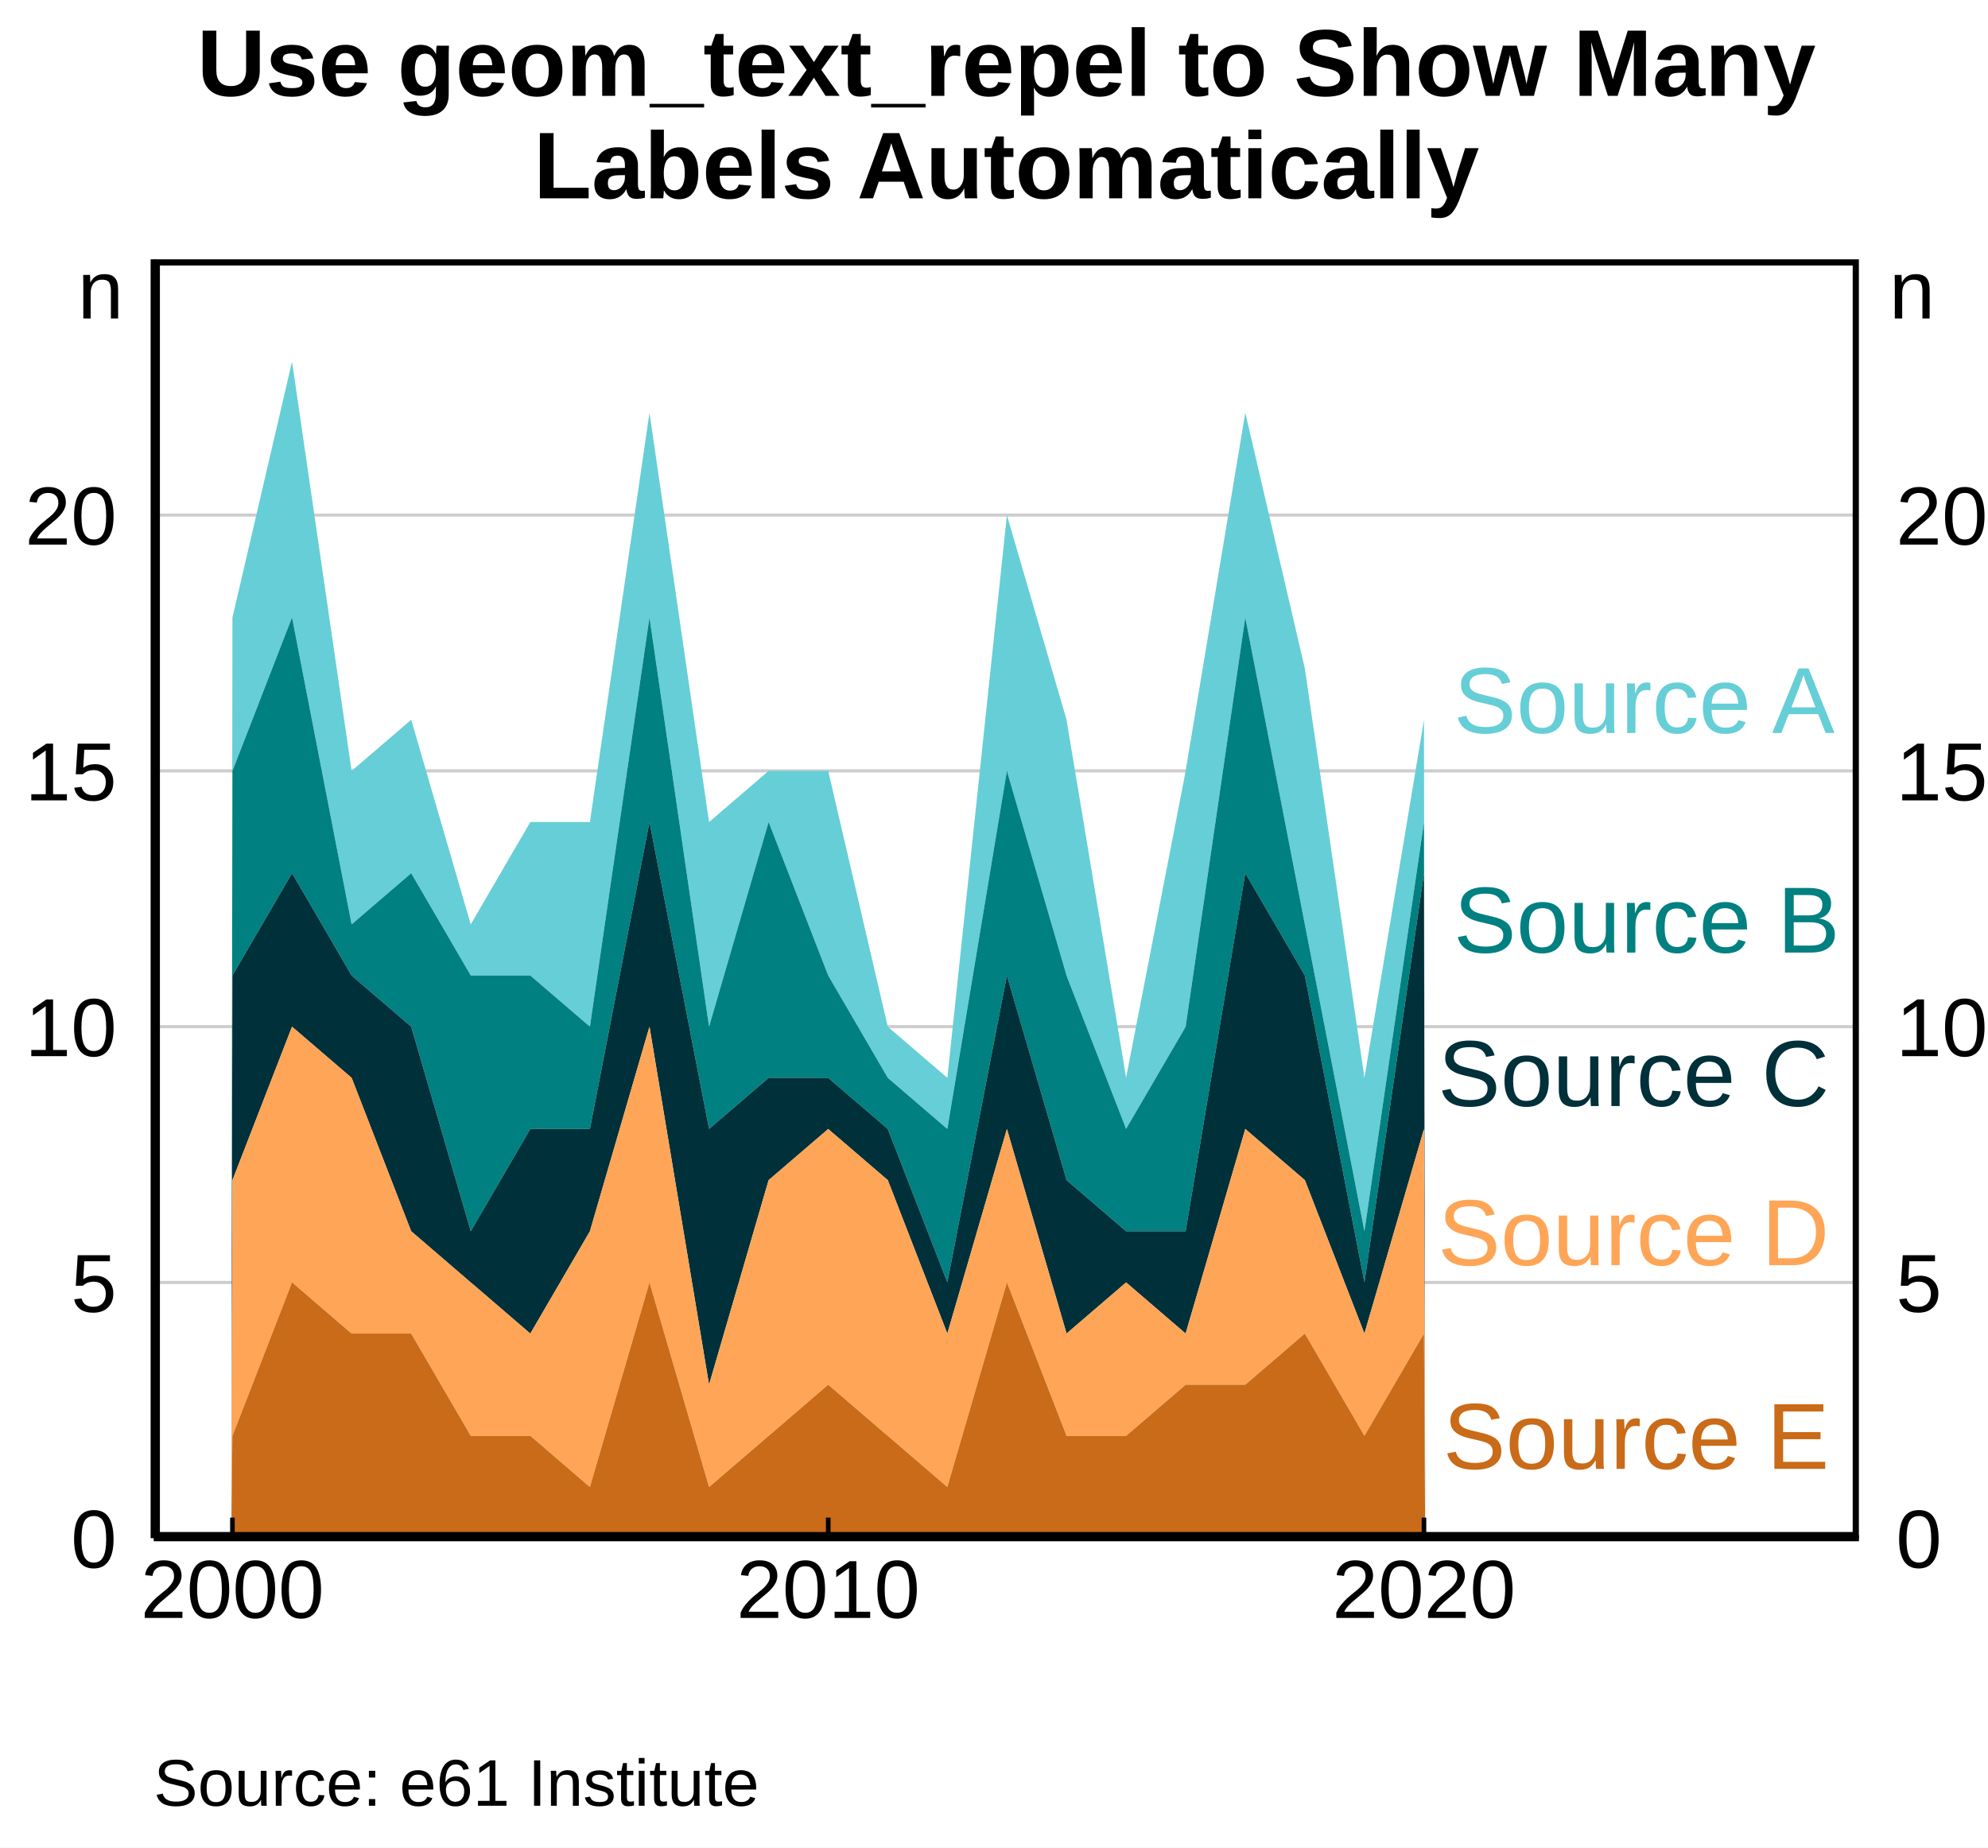
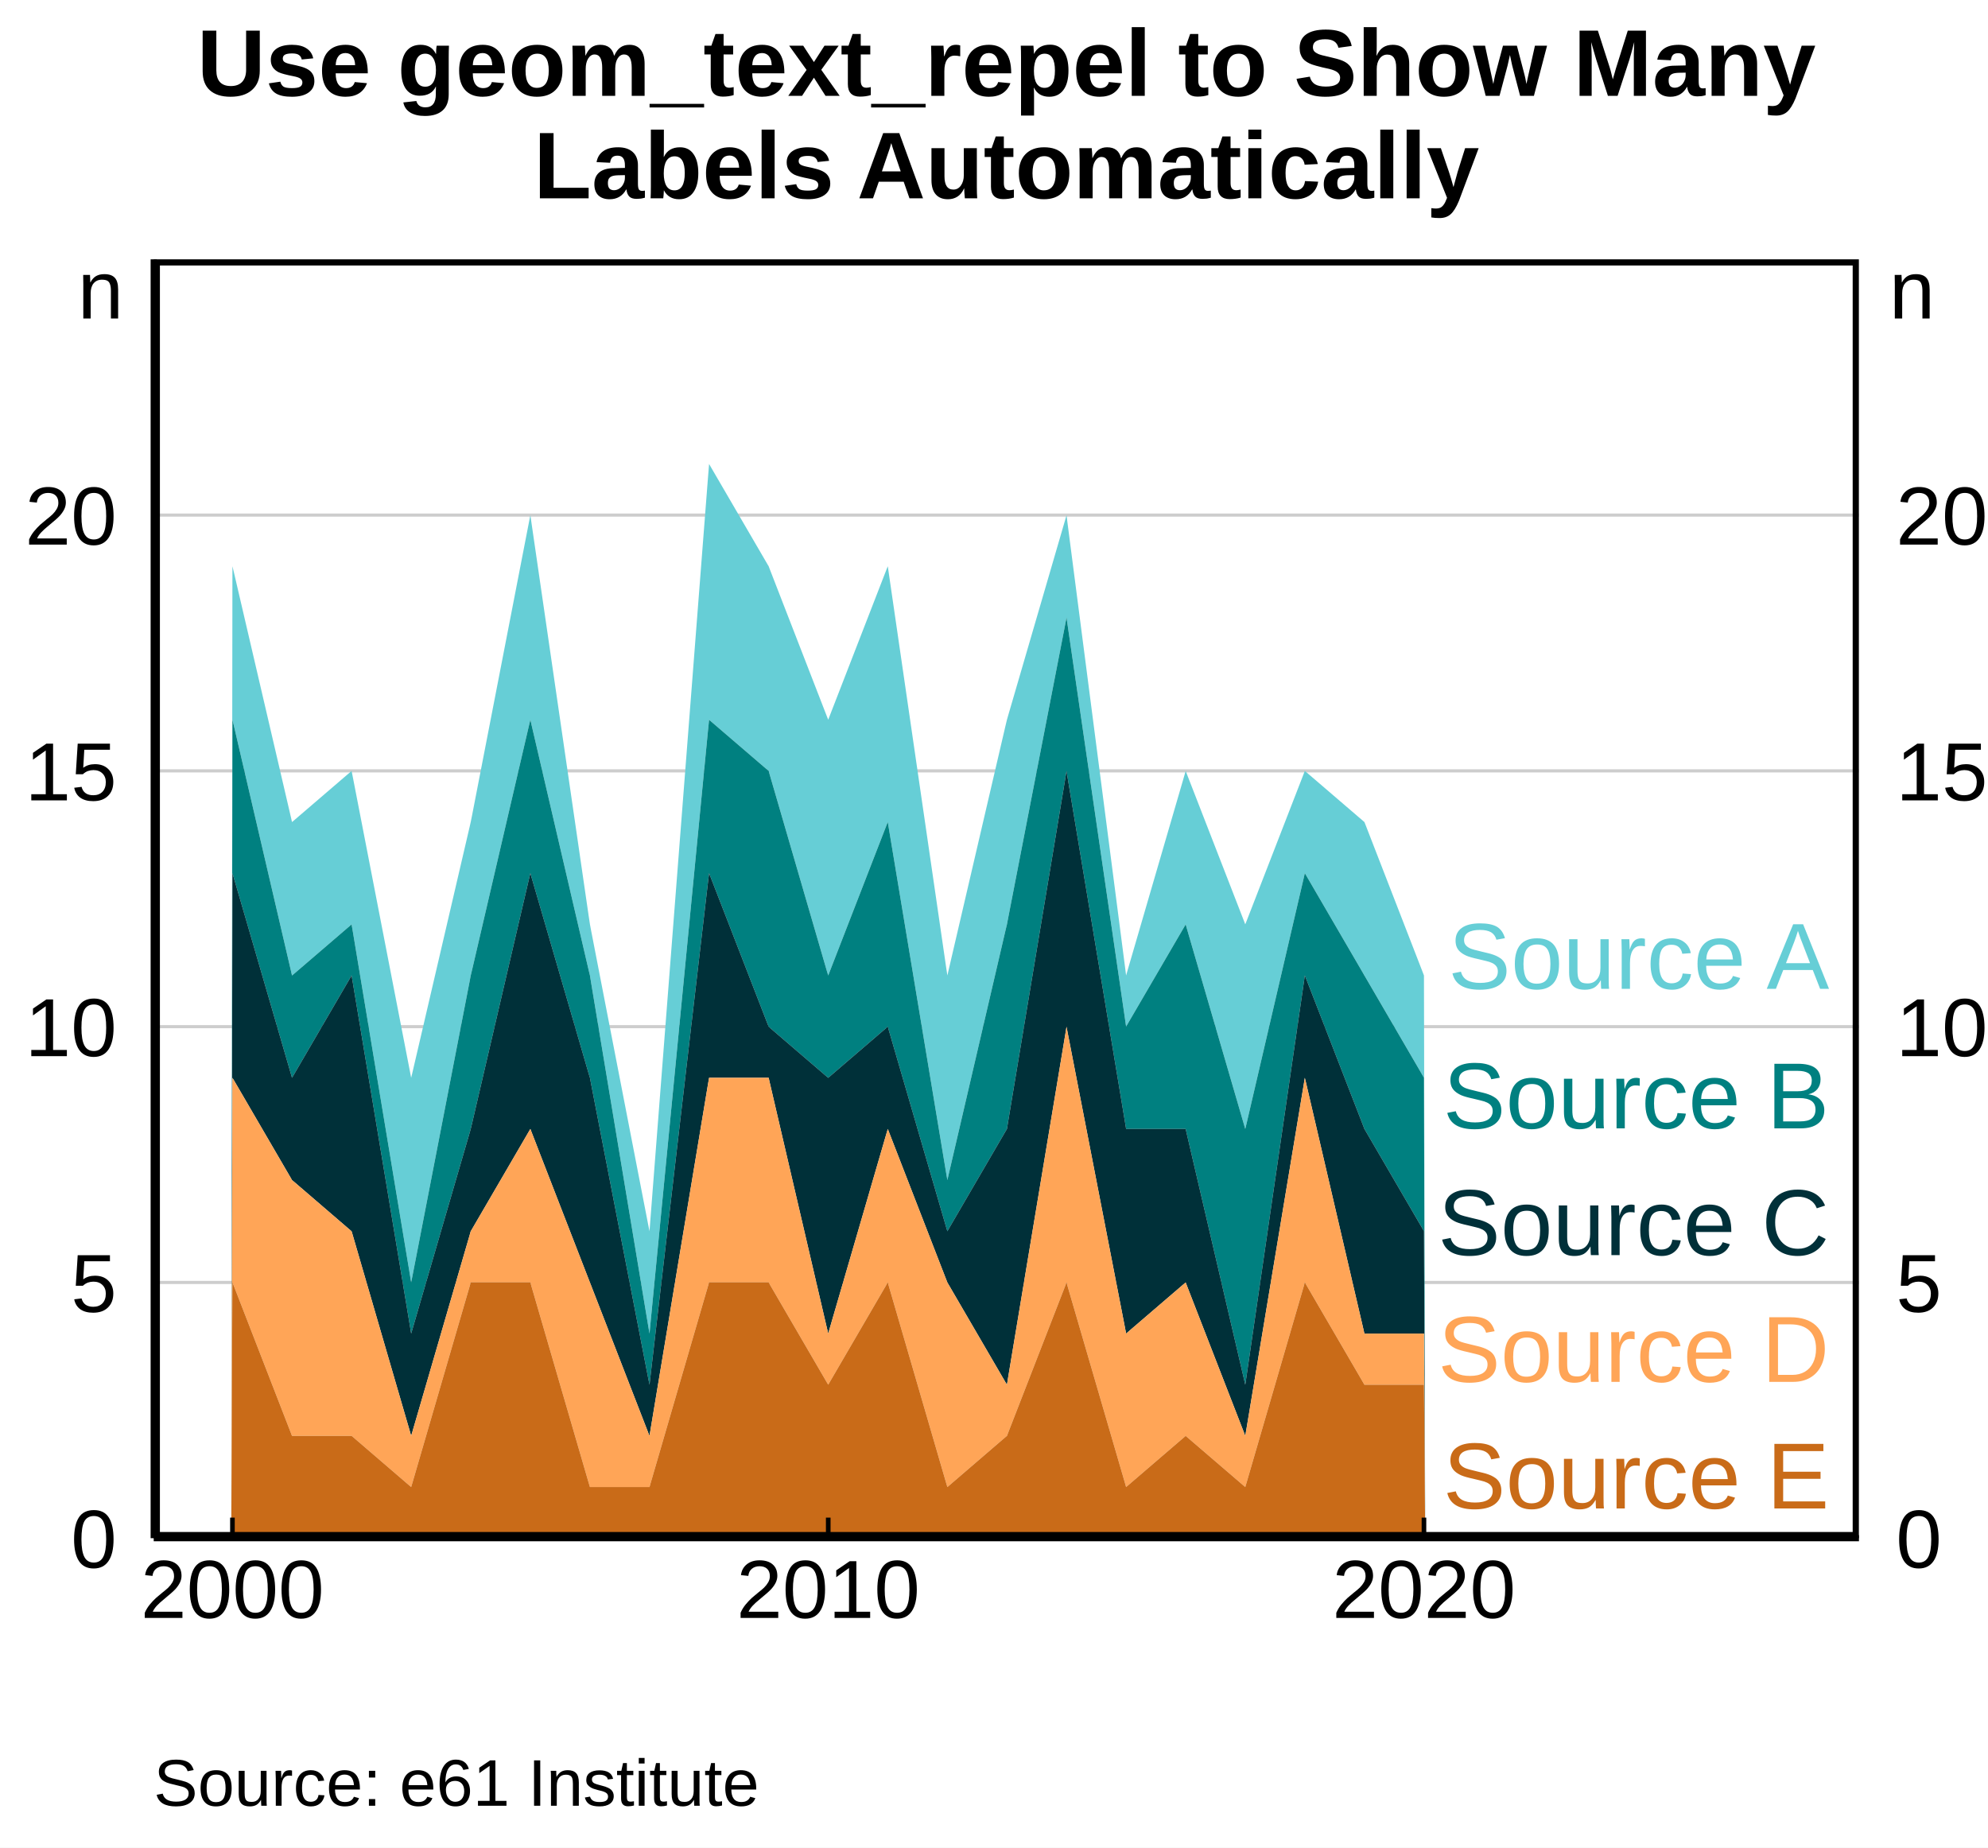
<svg xmlns="http://www.w3.org/2000/svg" class="svglite" width="240.94pt" height="223.94pt" viewBox="0 0 240.94 223.94">
  <defs>
    <style type="text/css">
    .svglite line, .svglite polyline, .svglite polygon, .svglite path, .svglite rect, .svglite circle {
      fill: none;
      stroke: #000000;
      stroke-linecap: round;
      stroke-linejoin: round;
      stroke-miterlimit: 10.00;
    }
    .svglite text {
      white-space: pre;
    }
  </style>
  </defs>
  <rect width="100%" height="100%" style="stroke: none; fill: #FFFFFF;" />
  <defs>
    <clipPath id="cpMC4wMHwyNDAuOTR8MC4wMHwyMjMuOTQ=">
      <rect x="0.00" y="0.00" width="240.94" height="223.94" />
    </clipPath>
  </defs>
  <g clip-path="url(#cpMC4wMHwyNDAuOTR8MC4wMHwyMjMuOTQ=)">
</g>
  <defs>
    <clipPath id="cpMC4wMHwyNDAuOTR8MS45NXwyMjEuOTk=">
      <rect x="0.00" y="1.95" width="240.94" height="220.04" />
    </clipPath>
  </defs>
  <g clip-path="url(#cpMC4wMHwyNDAuOTR8MS45NXwyMjEuOTk=)">
    <rect x="0.00" y="1.95" width="240.94" height="220.04" style="stroke-width: 0.75; stroke: none; fill: #FFFFFF;" />
  </g>
  <g clip-path="url(#cpMC4wMHwyNDAuOTR8MC4wMHwyMjMuOTQ=)">
</g>
  <defs>
    <clipPath id="cpMTguNjN8MjI1LjMwfDMxLjQzfDE4Ni40Mw==">
      <rect x="18.63" y="31.43" width="206.66" height="155.00" />
    </clipPath>
  </defs>
  <g clip-path="url(#cpMTguNjN8MjI1LjMwfDMxLjQzfDE4Ni40Mw==)">
    <rect x="18.63" y="31.43" width="206.66" height="155.00" style="stroke-width: 0.75; stroke: none; fill: #FFFFFF;" />
    <polyline points="18.63,186.43 225.30,186.43 " style="stroke-width: 0.38; stroke: #CDCDCD; stroke-linecap: butt;" />
    <polyline points="18.63,155.43 225.30,155.43 " style="stroke-width: 0.38; stroke: #CDCDCD; stroke-linecap: butt;" />
    <polyline points="18.63,124.43 225.30,124.43 " style="stroke-width: 0.38; stroke: #CDCDCD; stroke-linecap: butt;" />
    <polyline points="18.63,93.43 225.30,93.43 " style="stroke-width: 0.38; stroke: #CDCDCD; stroke-linecap: butt;" />
    <polyline points="18.63,62.43 225.30,62.43 " style="stroke-width: 0.38; stroke: #CDCDCD; stroke-linecap: butt;" />
-     <polygon points="28.17,74.83 28.32,74.21 35.25,44.45 35.39,43.83 35.54,44.82 42.47,92.44 42.61,93.43 42.76,93.31 49.69,87.36 49.83,87.23 49.98,87.73 56.91,111.54 57.05,112.03 57.20,111.78 64.13,99.88 64.28,99.63 64.42,99.63 71.35,99.63 71.50,99.63 71.64,98.64 78.57,51.02 78.72,50.03 78.86,51.02 85.79,98.64 85.94,99.63 86.08,99.51 93.01,93.56 93.16,93.43 93.30,93.43 100.23,93.43 100.38,93.43 100.52,94.05 107.45,123.81 107.60,124.43 107.74,124.56 114.67,130.51 114.82,130.63 114.96,129.27 121.89,63.80 122.04,62.43 122.18,62.93 129.12,86.74 129.26,87.23 129.40,88.10 136.34,129.76 136.48,130.63 136.62,129.89 143.56,94.18 143.70,93.43 143.84,92.56 150.78,50.90 150.92,50.03 151.07,50.65 158.00,80.41 158.14,81.03 158.29,82.02 165.22,129.64 165.36,130.63 165.51,129.76 172.44,88.10 172.58,87.23 172.73,186.43 172.58,99.63 172.44,100.62 165.51,148.24 165.36,149.23 165.22,148.49 158.29,112.78 158.14,112.03 158.00,111.29 151.07,75.58 150.92,74.83 150.78,75.82 143.84,123.44 143.70,124.43 143.56,124.68 136.62,136.58 136.48,136.83 136.34,136.46 129.40,118.60 129.26,118.23 129.12,117.74 122.18,93.93 122.04,93.43 121.89,94.30 114.96,135.96 114.82,136.83 114.67,136.71 107.74,130.76 107.60,130.63 107.45,130.38 100.52,118.48 100.38,118.23 100.23,117.86 93.30,100.00 93.16,99.63 93.01,100.13 86.08,123.94 85.94,124.43 85.79,123.44 78.86,75.82 78.72,74.83 78.57,75.82 71.64,123.44 71.50,124.43 71.35,124.31 64.42,118.36 64.28,118.23 64.13,118.23 57.20,118.23 57.05,118.23 56.91,117.98 49.98,106.08 49.83,105.83 49.69,105.96 42.76,111.91 42.61,112.03 42.47,111.29 35.54,75.58 35.39,74.83 35.25,75.20 28.32,93.06 28.17,93.43 28.03,186.43 " style="stroke-width: 0.00; stroke: none; stroke-linecap: butt; fill: #66CED6;" />
-     <polyline points="28.17,74.83 28.32,74.21 35.25,44.45 35.39,43.83 35.54,44.82 42.47,92.44 42.61,93.43 42.76,93.31 49.69,87.36 49.83,87.23 49.98,87.73 56.91,111.54 57.05,112.03 57.20,111.78 64.13,99.88 64.28,99.63 64.42,99.63 71.35,99.63 71.50,99.63 71.64,98.64 78.57,51.02 78.72,50.03 78.86,51.02 85.79,98.64 85.94,99.63 86.08,99.51 93.01,93.56 93.16,93.43 93.30,93.43 100.23,93.43 100.38,93.43 100.52,94.05 107.45,123.81 107.60,124.43 107.74,124.56 114.67,130.51 114.82,130.63 114.96,129.27 121.89,63.80 122.04,62.43 122.18,62.93 129.12,86.74 129.26,87.23 129.40,88.10 136.34,129.76 136.48,130.63 136.62,129.89 143.56,94.18 143.70,93.43 143.84,92.56 150.78,50.90 150.92,50.03 151.07,50.65 158.00,80.41 158.14,81.03 158.29,82.02 165.22,129.64 165.36,130.63 165.51,129.76 172.44,88.10 172.58,87.23 " style="stroke-width: 2.13; stroke: none; stroke-linecap: butt;" />
-     <polygon points="28.17,93.43 28.32,93.06 35.25,75.20 35.39,74.83 35.54,75.58 42.47,111.29 42.61,112.03 42.76,111.91 49.69,105.96 49.83,105.83 49.98,106.08 56.91,117.98 57.05,118.23 57.20,118.23 64.13,118.23 64.28,118.23 64.42,118.36 71.35,124.31 71.50,124.43 71.64,123.44 78.57,75.82 78.72,74.83 78.86,75.82 85.79,123.44 85.94,124.43 86.08,123.94 93.01,100.13 93.16,99.63 93.30,100.00 100.23,117.86 100.38,118.23 100.52,118.48 107.45,130.38 107.60,130.63 107.74,130.76 114.67,136.71 114.82,136.83 114.96,135.96 121.89,94.30 122.04,93.43 122.18,93.93 129.12,117.74 129.26,118.23 129.40,118.60 136.34,136.46 136.48,136.83 136.62,136.58 143.56,124.68 143.70,124.43 143.84,123.44 150.78,75.82 150.92,74.83 151.07,75.58 158.00,111.29 158.14,112.03 158.29,112.78 165.22,148.49 165.36,149.23 165.51,148.24 172.44,100.62 172.58,99.63 172.73,186.43 172.58,105.83 172.44,106.82 165.51,154.44 165.36,155.43 165.22,154.69 158.29,118.98 158.14,118.23 158.00,117.98 151.07,106.08 150.92,105.83 150.78,106.70 143.84,148.36 143.70,149.23 143.56,149.23 136.62,149.23 136.48,149.23 136.34,149.11 129.40,143.15 129.26,143.03 129.12,142.53 122.18,118.73 122.04,118.23 121.89,118.98 114.96,154.69 114.82,155.43 114.67,155.06 107.74,137.20 107.60,136.83 107.45,136.71 100.52,130.76 100.38,130.63 100.23,130.63 93.30,130.63 93.16,130.63 93.01,130.76 86.08,136.71 85.94,136.83 85.79,136.09 78.86,100.38 78.72,99.63 78.57,100.38 71.64,136.09 71.50,136.83 71.35,136.83 64.42,136.83 64.28,136.83 64.13,137.08 57.20,148.98 57.05,149.23 56.91,148.73 49.98,124.93 49.83,124.43 49.69,124.31 42.76,118.36 42.61,118.23 42.47,117.98 35.54,106.08 35.39,105.83 35.25,106.08 28.32,117.98 28.17,118.23 28.03,186.43 " style="stroke-width: 0.00; stroke: none; stroke-linecap: butt; fill: #008080;" />
-     <polyline points="28.17,93.43 28.32,93.06 35.25,75.20 35.39,74.83 35.54,75.58 42.47,111.29 42.61,112.03 42.76,111.91 49.69,105.96 49.83,105.83 49.98,106.08 56.91,117.98 57.05,118.23 57.20,118.23 64.13,118.23 64.28,118.23 64.42,118.36 71.35,124.31 71.50,124.43 71.64,123.44 78.57,75.82 78.72,74.83 78.86,75.82 85.79,123.44 85.94,124.43 86.08,123.94 93.01,100.13 93.16,99.63 93.30,100.00 100.23,117.86 100.38,118.23 100.52,118.48 107.45,130.38 107.60,130.63 107.74,130.76 114.67,136.71 114.82,136.83 114.96,135.96 121.89,94.30 122.04,93.43 122.18,93.93 129.12,117.74 129.26,118.23 129.40,118.60 136.34,136.46 136.48,136.83 136.62,136.58 143.56,124.68 143.70,124.43 143.84,123.44 150.78,75.82 150.92,74.83 151.07,75.58 158.00,111.29 158.14,112.03 158.29,112.78 165.22,148.49 165.36,149.23 165.51,148.24 172.44,100.62 172.58,99.63 " style="stroke-width: 2.13; stroke: none; stroke-linecap: butt;" />
-     <polygon points="28.17,118.23 28.32,117.98 35.25,106.08 35.39,105.83 35.54,106.08 42.47,117.98 42.61,118.23 42.76,118.36 49.69,124.31 49.83,124.43 49.98,124.93 56.91,148.73 57.05,149.23 57.20,148.98 64.13,137.08 64.28,136.83 64.42,136.83 71.35,136.83 71.50,136.83 71.64,136.09 78.57,100.38 78.72,99.63 78.86,100.38 85.79,136.09 85.94,136.83 86.08,136.71 93.01,130.76 93.16,130.63 93.30,130.63 100.23,130.63 100.38,130.63 100.52,130.76 107.45,136.71 107.60,136.83 107.74,137.20 114.67,155.06 114.82,155.43 114.96,154.69 121.89,118.98 122.04,118.23 122.18,118.73 129.12,142.53 129.26,143.03 129.40,143.15 136.34,149.11 136.48,149.23 136.62,149.23 143.56,149.23 143.70,149.23 143.84,148.36 150.78,106.70 150.92,105.83 151.07,106.08 158.00,117.98 158.14,118.23 158.29,118.98 165.22,154.69 165.36,155.43 165.51,154.44 172.44,106.82 172.58,105.83 172.73,186.43 172.58,136.83 172.44,137.33 165.51,161.13 165.36,161.63 165.22,161.26 158.29,143.40 158.14,143.03 158.00,142.91 151.07,136.96 150.92,136.83 150.78,137.33 143.84,161.13 143.70,161.63 143.56,161.51 136.62,155.55 136.48,155.43 136.34,155.55 129.40,161.51 129.26,161.63 129.12,161.13 122.18,137.33 122.04,136.83 121.89,137.33 114.96,161.13 114.82,161.63 114.67,161.26 107.74,143.40 107.60,143.03 107.45,142.91 100.52,136.96 100.38,136.83 100.23,136.96 93.30,142.91 93.16,143.03 93.01,143.53 86.08,167.33 85.94,167.83 85.79,166.96 78.86,125.30 78.72,124.43 78.57,124.93 71.64,148.73 71.50,149.23 71.35,149.48 64.42,161.38 64.28,161.63 64.13,161.51 57.20,155.55 57.05,155.43 56.91,155.31 49.98,149.35 49.83,149.23 49.69,148.86 42.76,131.00 42.61,130.63 42.47,130.51 35.54,124.56 35.39,124.43 35.25,124.80 28.32,142.66 28.17,143.03 28.03,186.43 " style="stroke-width: 0.00; stroke: none; stroke-linecap: butt; fill: #003039;" />
-     <polyline points="28.17,118.23 28.32,117.98 35.25,106.08 35.39,105.83 35.54,106.08 42.47,117.98 42.61,118.23 42.76,118.36 49.69,124.31 49.83,124.43 49.98,124.93 56.91,148.73 57.05,149.23 57.20,148.98 64.13,137.08 64.28,136.83 64.42,136.83 71.35,136.83 71.50,136.83 71.64,136.09 78.57,100.38 78.72,99.63 78.86,100.38 85.79,136.09 85.94,136.83 86.08,136.71 93.01,130.76 93.16,130.63 93.30,130.63 100.23,130.63 100.38,130.63 100.52,130.76 107.45,136.71 107.60,136.83 107.74,137.20 114.67,155.06 114.82,155.43 114.96,154.69 121.89,118.98 122.04,118.23 122.18,118.73 129.12,142.53 129.26,143.03 129.40,143.15 136.34,149.11 136.48,149.23 136.62,149.23 143.56,149.23 143.70,149.23 143.84,148.36 150.78,106.70 150.92,105.83 151.07,106.08 158.00,117.98 158.14,118.23 158.29,118.98 165.22,154.69 165.36,155.43 165.51,154.44 172.44,106.82 172.58,105.83 " style="stroke-width: 2.13; stroke: none; stroke-linecap: butt;" />
-     <polygon points="28.17,143.03 28.32,142.66 35.25,124.80 35.39,124.43 35.54,124.56 42.47,130.51 42.61,130.63 42.76,131.00 49.69,148.86 49.83,149.23 49.98,149.35 56.91,155.31 57.05,155.43 57.20,155.55 64.13,161.51 64.28,161.63 64.42,161.38 71.35,149.48 71.50,149.23 71.64,148.73 78.57,124.93 78.72,124.43 78.86,125.30 85.79,166.96 85.94,167.83 86.08,167.33 93.01,143.53 93.16,143.03 93.30,142.91 100.23,136.96 100.38,136.83 100.52,136.96 107.45,142.91 107.60,143.03 107.74,143.40 114.67,161.26 114.82,161.63 114.96,161.13 121.89,137.33 122.04,136.83 122.18,137.33 129.12,161.13 129.26,161.63 129.40,161.51 136.34,155.55 136.48,155.43 136.62,155.55 143.56,161.51 143.70,161.63 143.84,161.13 150.78,137.33 150.92,136.83 151.07,136.96 158.00,142.91 158.14,143.03 158.29,143.40 165.22,161.26 165.36,161.63 165.51,161.13 172.44,137.33 172.58,136.83 172.73,186.43 172.58,161.63 172.44,161.88 165.51,173.78 165.36,174.03 165.22,173.78 158.29,161.88 158.14,161.63 158.00,161.75 151.07,167.71 150.92,167.83 150.78,167.83 143.84,167.83 143.70,167.83 143.56,167.95 136.62,173.91 136.48,174.03 136.34,174.03 129.40,174.03 129.26,174.03 129.12,173.66 122.18,155.80 122.04,155.43 121.89,155.93 114.96,179.73 114.82,180.23 114.67,180.11 107.74,174.15 107.60,174.03 107.45,173.91 100.52,167.95 100.38,167.83 100.23,167.95 93.30,173.91 93.16,174.03 93.01,174.15 86.08,180.11 85.94,180.23 85.79,179.73 78.86,155.93 78.72,155.43 78.57,155.93 71.64,179.73 71.50,180.23 71.35,180.11 64.42,174.15 64.28,174.03 64.13,174.03 57.20,174.03 57.05,174.03 56.91,173.78 49.98,161.88 49.83,161.63 49.69,161.63 42.76,161.63 42.61,161.63 42.47,161.51 35.54,155.55 35.39,155.43 35.25,155.80 28.32,173.66 28.17,174.03 28.03,186.43 " style="stroke-width: 0.00; stroke: none; stroke-linecap: butt; fill: #FFA557;" />
-     <polyline points="28.17,143.03 28.32,142.66 35.25,124.80 35.39,124.43 35.54,124.56 42.47,130.51 42.61,130.63 42.76,131.00 49.69,148.86 49.83,149.23 49.98,149.35 56.91,155.31 57.05,155.43 57.20,155.55 64.13,161.51 64.28,161.63 64.42,161.38 71.35,149.48 71.50,149.23 71.64,148.73 78.57,124.93 78.72,124.43 78.86,125.30 85.79,166.96 85.94,167.83 86.08,167.33 93.01,143.53 93.16,143.03 93.30,142.91 100.23,136.96 100.38,136.83 100.52,136.96 107.45,142.91 107.60,143.03 107.74,143.40 114.67,161.26 114.82,161.63 114.96,161.13 121.89,137.33 122.04,136.83 122.18,137.33 129.12,161.13 129.26,161.63 129.40,161.51 136.34,155.55 136.48,155.43 136.62,155.55 143.56,161.51 143.70,161.63 143.84,161.13 150.78,137.33 150.92,136.83 151.07,136.96 158.00,142.91 158.14,143.03 158.29,143.40 165.22,161.26 165.36,161.63 165.51,161.13 172.44,137.33 172.58,136.83 " style="stroke-width: 2.13; stroke: none; stroke-linecap: butt;" />
-     <polygon points="28.17,174.03 28.32,173.66 35.25,155.80 35.39,155.43 35.54,155.55 42.47,161.51 42.61,161.63 42.76,161.63 49.69,161.63 49.83,161.63 49.98,161.88 56.91,173.78 57.05,174.03 57.20,174.03 64.13,174.03 64.28,174.03 64.42,174.15 71.35,180.11 71.50,180.23 71.64,179.73 78.57,155.93 78.72,155.43 78.86,155.93 85.79,179.73 85.94,180.23 86.08,180.11 93.01,174.15 93.16,174.03 93.30,173.91 100.23,167.95 100.38,167.83 100.52,167.95 107.45,173.91 107.60,174.03 107.74,174.15 114.67,180.11 114.82,180.23 114.96,179.73 121.89,155.93 122.04,155.43 122.18,155.80 129.12,173.66 129.26,174.03 129.40,174.03 136.34,174.03 136.48,174.03 136.62,173.91 143.56,167.95 143.70,167.83 143.84,167.83 150.78,167.83 150.92,167.83 151.07,167.71 158.00,161.75 158.14,161.63 158.29,161.88 165.22,173.78 165.36,174.03 165.51,173.78 172.44,161.88 172.58,161.63 172.73,186.43 172.58,186.43 172.44,186.43 165.51,186.43 165.36,186.43 165.22,186.43 158.29,186.43 158.14,186.43 158.00,186.43 151.07,186.43 150.92,186.43 150.78,186.43 143.84,186.43 143.70,186.43 143.56,186.43 136.62,186.43 136.48,186.43 136.34,186.43 129.40,186.43 129.26,186.43 129.12,186.43 122.18,186.43 122.04,186.43 121.89,186.43 114.96,186.43 114.82,186.43 114.67,186.43 107.74,186.43 107.60,186.43 107.45,186.43 100.52,186.43 100.38,186.43 100.23,186.43 93.30,186.43 93.16,186.43 93.01,186.43 86.08,186.43 85.94,186.43 85.79,186.43 78.86,186.43 78.72,186.43 78.57,186.43 71.64,186.43 71.50,186.43 71.35,186.43 64.42,186.43 64.28,186.43 64.13,186.43 57.20,186.43 57.05,186.43 56.91,186.43 49.98,186.43 49.83,186.43 49.69,186.43 42.76,186.43 42.61,186.43 42.47,186.43 35.54,186.43 35.39,186.43 35.25,186.43 28.32,186.43 28.17,186.43 28.03,186.43 " style="stroke-width: 0.00; stroke: none; stroke-linecap: butt; fill: #C96B18;" />
-     <polyline points="28.17,174.03 28.32,173.66 35.25,155.80 35.39,155.43 35.54,155.55 42.47,161.51 42.61,161.63 42.76,161.63 49.69,161.63 49.83,161.63 49.98,161.88 56.91,173.78 57.05,174.03 57.20,174.03 64.13,174.03 64.28,174.03 64.42,174.15 71.35,180.11 71.50,180.23 71.64,179.73 78.57,155.93 78.72,155.43 78.86,155.93 85.79,179.73 85.94,180.23 86.08,180.11 93.01,174.15 93.16,174.03 93.30,173.91 100.23,167.95 100.38,167.83 100.52,167.95 107.45,173.91 107.60,174.03 107.74,174.15 114.67,180.11 114.82,180.23 114.96,179.73 121.89,155.93 122.04,155.43 122.18,155.80 129.12,173.66 129.26,174.03 129.40,174.03 136.34,174.03 136.48,174.03 136.62,173.91 143.56,167.95 143.70,167.83 143.84,167.83 150.78,167.83 150.92,167.83 151.07,167.71 158.00,161.75 158.14,161.63 158.29,161.88 165.22,173.78 165.36,174.03 165.51,173.78 172.44,161.88 172.58,161.63 " style="stroke-width: 2.13; stroke: none; stroke-linecap: butt;" />
-     <text x="199.27" y="88.84" text-anchor="middle" style="font-size: 11.38px;fill: #66CED6; font-family: &quot;Arial&quot;;" textLength="46.17px" lengthAdjust="spacingAndGlyphs">Source A</text>
-     <text x="199.58" y="115.45" text-anchor="middle" style="font-size: 11.38px;fill: #008080; font-family: &quot;Arial&quot;;" textLength="46.80px" lengthAdjust="spacingAndGlyphs">Source B</text>
-     <text x="197.99" y="134.05" text-anchor="middle" style="font-size: 11.38px;fill: #003039; font-family: &quot;Arial&quot;;" textLength="47.43px" lengthAdjust="spacingAndGlyphs">Source C</text>
-     <text x="197.99" y="153.34" text-anchor="middle" style="font-size: 11.38px;fill: #FFA557; font-family: &quot;Arial&quot;;" textLength="47.43px" lengthAdjust="spacingAndGlyphs">Source D</text>
-     <text x="198.30" y="178.03" text-anchor="middle" style="font-size: 11.38px;fill: #C96B18; font-family: &quot;Arial&quot;;" textLength="46.80px" lengthAdjust="spacingAndGlyphs">Source E</text>
+     <polygon points="28.17,68.63 28.32,69.25 35.25,99.01 35.39,99.63 35.54,99.51 42.47,93.56 42.61,93.43 42.76,94.18 49.69,129.89 49.83,130.63 49.98,130.01 56.91,100.25 57.05,99.63 57.20,98.89 64.13,63.18 64.28,62.43 64.42,63.42 71.35,111.04 71.50,112.03 71.64,112.78 78.57,148.49 78.72,149.23 78.86,147.37 85.79,58.09 85.94,56.23 86.08,56.48 93.01,68.38 93.16,68.63 93.30,69.00 100.23,86.86 100.38,87.23 100.52,86.86 107.45,69.00 107.60,68.63 107.74,69.62 114.67,117.24 114.82,118.23 114.96,117.61 121.89,87.85 122.04,87.23 122.18,86.74 129.12,62.93 129.26,62.43 129.40,63.55 136.34,117.12 136.48,118.23 136.62,117.74 143.56,93.93 143.70,93.43 143.84,93.80 150.78,111.66 150.92,112.03 151.07,111.66 158.00,93.80 158.14,93.43 158.29,93.56 165.22,99.51 165.36,99.63 165.51,100.00 172.44,117.86 172.58,118.23 172.73,186.43 172.58,130.63 172.44,130.38 165.51,118.48 165.36,118.23 165.22,117.98 158.29,106.08 158.14,105.83 158.00,106.45 151.07,136.21 150.92,136.83 150.78,136.34 143.84,112.53 143.70,112.03 143.56,112.28 136.62,124.18 136.48,124.43 136.34,123.44 129.40,75.82 129.26,74.83 129.12,75.58 122.18,111.29 122.04,112.03 121.89,112.65 114.96,142.41 114.82,143.03 114.67,142.16 107.74,100.50 107.60,99.63 107.45,100.00 100.52,117.86 100.38,118.23 100.23,117.74 93.30,93.93 93.16,93.43 93.01,93.31 86.08,87.36 85.94,87.23 85.79,88.72 78.86,160.14 78.72,161.63 78.57,160.76 71.64,119.10 71.50,118.23 71.35,117.61 64.42,87.85 64.28,87.23 64.13,87.85 57.20,117.61 57.05,118.23 56.91,118.98 49.98,154.69 49.83,155.43 49.69,154.56 42.76,112.90 42.61,112.03 42.47,112.16 35.54,118.11 35.39,118.23 35.25,117.61 28.32,87.85 28.17,87.23 28.03,186.43 " style="stroke-width: 0.00; stroke: none; stroke-linecap: butt; fill: #66CED6;" />
+     <polyline points="28.17,68.63 28.32,69.25 35.25,99.01 35.39,99.63 35.54,99.51 42.47,93.56 42.61,93.43 42.76,94.18 49.69,129.89 49.83,130.63 49.98,130.01 56.91,100.25 57.05,99.63 57.20,98.89 64.13,63.18 64.28,62.43 64.42,63.42 71.35,111.04 71.50,112.03 71.64,112.78 78.57,148.49 78.72,149.23 78.86,147.37 85.79,58.09 85.94,56.23 86.08,56.48 93.01,68.38 93.16,68.63 93.30,69.00 100.23,86.86 100.38,87.23 100.52,86.86 107.45,69.00 107.60,68.63 107.74,69.62 114.67,117.24 114.82,118.23 114.96,117.61 121.89,87.85 122.04,87.23 122.18,86.74 129.12,62.93 129.26,62.43 129.40,63.55 136.34,117.12 136.48,118.23 136.62,117.74 143.56,93.93 143.70,93.43 143.84,93.80 150.78,111.66 150.92,112.03 151.07,111.66 158.00,93.80 158.14,93.43 158.29,93.56 165.22,99.51 165.36,99.63 165.51,100.00 172.44,117.86 172.58,118.23 " style="stroke-width: 2.13; stroke: none; stroke-linecap: butt;" />
+     <polygon points="28.17,87.23 28.32,87.85 35.25,117.61 35.39,118.23 35.54,118.11 42.47,112.16 42.61,112.03 42.76,112.90 49.69,154.56 49.83,155.43 49.98,154.69 56.91,118.98 57.05,118.23 57.20,117.61 64.13,87.85 64.28,87.23 64.42,87.85 71.35,117.61 71.50,118.23 71.64,119.10 78.57,160.76 78.72,161.63 78.86,160.14 85.79,88.72 85.94,87.23 86.08,87.36 93.01,93.31 93.16,93.43 93.30,93.93 100.23,117.74 100.38,118.23 100.52,117.86 107.45,100.00 107.60,99.63 107.74,100.50 114.67,142.16 114.82,143.03 114.96,142.41 121.89,112.65 122.04,112.03 122.18,111.29 129.12,75.58 129.26,74.83 129.40,75.82 136.34,123.44 136.48,124.43 136.62,124.18 143.56,112.28 143.70,112.03 143.84,112.53 150.78,136.34 150.92,136.83 151.07,136.21 158.00,106.45 158.14,105.83 158.29,106.08 165.22,117.98 165.36,118.23 165.51,118.48 172.44,130.38 172.58,130.63 172.73,186.43 172.58,149.23 172.44,148.98 165.51,137.08 165.36,136.83 165.22,136.46 158.29,118.60 158.14,118.23 158.00,119.22 151.07,166.84 150.92,167.83 150.78,167.21 143.84,137.45 143.70,136.83 143.56,136.83 136.62,136.83 136.48,136.83 136.34,135.96 129.40,94.30 129.26,93.43 129.12,94.30 122.18,135.96 122.04,136.83 121.89,137.08 114.96,148.98 114.82,149.23 114.67,148.73 107.74,124.93 107.60,124.43 107.45,124.56 100.52,130.51 100.38,130.63 100.23,130.51 93.30,124.56 93.16,124.43 93.01,124.06 86.08,106.20 85.94,105.83 85.79,107.07 78.86,166.59 78.72,167.83 78.57,167.09 71.64,131.38 71.50,130.63 71.35,130.14 64.42,106.33 64.28,105.83 64.13,106.45 57.20,136.21 57.05,136.83 56.91,137.33 49.98,161.13 49.83,161.63 49.69,160.76 42.76,119.10 42.61,118.23 42.47,118.48 35.54,130.38 35.39,130.63 35.25,130.14 28.32,106.33 28.17,105.83 28.03,186.43 " style="stroke-width: 0.00; stroke: none; stroke-linecap: butt; fill: #008080;" />
+     <polyline points="28.17,87.23 28.32,87.85 35.25,117.61 35.39,118.23 35.54,118.11 42.47,112.16 42.61,112.03 42.76,112.90 49.69,154.56 49.83,155.43 49.98,154.69 56.91,118.98 57.05,118.23 57.20,117.61 64.13,87.85 64.28,87.23 64.42,87.85 71.35,117.61 71.50,118.23 71.64,119.10 78.57,160.76 78.72,161.63 78.86,160.14 85.79,88.72 85.94,87.23 86.08,87.36 93.01,93.31 93.16,93.43 93.30,93.93 100.23,117.74 100.38,118.23 100.52,117.86 107.45,100.00 107.60,99.63 107.74,100.50 114.67,142.16 114.82,143.03 114.96,142.41 121.89,112.65 122.04,112.03 122.18,111.29 129.12,75.58 129.26,74.83 129.40,75.82 136.34,123.44 136.48,124.43 136.62,124.18 143.56,112.28 143.70,112.03 143.84,112.53 150.78,136.34 150.92,136.83 151.07,136.21 158.00,106.45 158.14,105.83 158.29,106.08 165.22,117.98 165.36,118.23 165.51,118.48 172.44,130.38 172.58,130.63 " style="stroke-width: 2.13; stroke: none; stroke-linecap: butt;" />
+     <polygon points="28.17,105.83 28.32,106.33 35.25,130.14 35.39,130.63 35.54,130.38 42.47,118.48 42.61,118.23 42.76,119.10 49.69,160.76 49.83,161.63 49.98,161.13 56.91,137.33 57.05,136.83 57.20,136.21 64.13,106.45 64.28,105.83 64.42,106.33 71.35,130.14 71.50,130.63 71.64,131.38 78.57,167.09 78.72,167.83 78.86,166.59 85.79,107.07 85.94,105.83 86.08,106.20 93.01,124.06 93.16,124.43 93.30,124.56 100.23,130.51 100.38,130.63 100.52,130.51 107.45,124.56 107.60,124.43 107.74,124.93 114.67,148.73 114.82,149.23 114.96,148.98 121.89,137.08 122.04,136.83 122.18,135.96 129.12,94.30 129.26,93.43 129.40,94.30 136.34,135.96 136.48,136.83 136.62,136.83 143.56,136.83 143.70,136.83 143.84,137.45 150.78,167.21 150.92,167.83 151.07,166.84 158.00,119.22 158.14,118.23 158.29,118.60 165.22,136.46 165.36,136.83 165.51,137.08 172.44,148.98 172.58,149.23 172.73,186.43 172.58,161.63 172.44,161.63 165.51,161.63 165.36,161.63 165.22,161.01 158.29,131.25 158.14,130.63 158.00,131.50 151.07,173.16 150.92,174.03 150.78,173.66 143.84,155.80 143.70,155.43 143.56,155.55 136.62,161.51 136.48,161.63 136.34,160.89 129.40,125.18 129.26,124.43 129.12,125.30 122.18,166.96 122.04,167.83 121.89,167.58 114.96,155.68 114.82,155.43 114.67,155.06 107.74,137.20 107.60,136.83 107.45,137.33 100.52,161.13 100.38,161.63 100.23,161.01 93.30,131.25 93.16,130.63 93.01,130.63 86.08,130.63 85.94,130.63 85.79,131.50 78.86,173.16 78.72,174.03 78.57,173.66 71.64,155.80 71.50,155.43 71.35,155.06 64.42,137.20 64.28,136.83 64.13,137.08 57.20,148.98 57.05,149.23 56.91,149.73 49.98,173.53 49.83,174.03 49.69,173.53 42.76,149.73 42.61,149.23 42.47,149.11 35.54,143.15 35.39,143.03 35.25,142.78 28.32,130.88 28.17,130.63 28.03,186.43 " style="stroke-width: 0.00; stroke: none; stroke-linecap: butt; fill: #003039;" />
+     <polyline points="28.17,105.83 28.32,106.33 35.25,130.14 35.39,130.63 35.54,130.38 42.47,118.48 42.61,118.23 42.76,119.10 49.69,160.76 49.83,161.63 49.98,161.13 56.91,137.33 57.05,136.83 57.20,136.21 64.13,106.45 64.28,105.83 64.42,106.33 71.35,130.14 71.50,130.63 71.64,131.38 78.57,167.09 78.72,167.83 78.86,166.59 85.79,107.07 85.94,105.83 86.08,106.20 93.01,124.06 93.16,124.43 93.30,124.56 100.23,130.51 100.38,130.63 100.52,130.51 107.45,124.56 107.60,124.43 107.74,124.93 114.67,148.73 114.82,149.23 114.96,148.98 121.89,137.08 122.04,136.83 122.18,135.96 129.12,94.30 129.26,93.43 129.40,94.30 136.34,135.96 136.48,136.83 136.62,136.83 143.56,136.83 143.70,136.83 143.84,137.45 150.78,167.21 150.92,167.83 151.07,166.84 158.00,119.22 158.14,118.23 158.29,118.60 165.22,136.46 165.36,136.83 165.51,137.08 172.44,148.98 172.58,149.23 " style="stroke-width: 2.13; stroke: none; stroke-linecap: butt;" />
+     <polygon points="28.17,130.63 28.32,130.88 35.25,142.78 35.39,143.03 35.54,143.15 42.47,149.11 42.61,149.23 42.76,149.73 49.69,173.53 49.83,174.03 49.98,173.53 56.91,149.73 57.05,149.23 57.20,148.98 64.13,137.08 64.28,136.83 64.42,137.20 71.35,155.06 71.50,155.43 71.64,155.80 78.57,173.66 78.72,174.03 78.86,173.16 85.79,131.50 85.94,130.63 86.08,130.63 93.01,130.63 93.16,130.63 93.30,131.25 100.23,161.01 100.38,161.63 100.52,161.13 107.45,137.33 107.60,136.83 107.74,137.20 114.67,155.06 114.82,155.43 114.96,155.68 121.89,167.58 122.04,167.83 122.18,166.96 129.12,125.30 129.26,124.43 129.40,125.18 136.34,160.89 136.48,161.63 136.62,161.51 143.56,155.55 143.70,155.43 143.84,155.80 150.78,173.66 150.92,174.03 151.07,173.16 158.00,131.50 158.14,130.63 158.29,131.25 165.22,161.01 165.36,161.63 165.51,161.63 172.44,161.63 172.58,161.63 172.73,186.43 172.58,167.83 172.44,167.83 165.51,167.83 165.36,167.83 165.22,167.58 158.29,155.68 158.14,155.43 158.00,155.93 151.07,179.73 150.92,180.23 150.78,180.11 143.84,174.15 143.70,174.03 143.56,174.15 136.62,180.11 136.48,180.23 136.34,179.73 129.40,155.93 129.26,155.43 129.12,155.80 122.18,173.66 122.04,174.03 121.89,174.15 114.96,180.11 114.82,180.23 114.67,179.73 107.74,155.93 107.60,155.43 107.45,155.68 100.52,167.58 100.38,167.83 100.23,167.58 93.30,155.68 93.16,155.43 93.01,155.43 86.08,155.43 85.94,155.43 85.79,155.93 78.86,179.73 78.72,180.23 78.57,180.23 71.64,180.23 71.50,180.23 71.35,179.73 64.42,155.93 64.28,155.43 64.13,155.43 57.20,155.43 57.05,155.43 56.91,155.93 49.98,179.73 49.83,180.23 49.69,180.11 42.76,174.15 42.61,174.03 42.47,174.03 35.54,174.03 35.39,174.03 35.25,173.66 28.32,155.80 28.17,155.43 28.03,186.43 " style="stroke-width: 0.00; stroke: none; stroke-linecap: butt; fill: #FFA557;" />
+     <polyline points="28.17,130.63 28.32,130.88 35.25,142.78 35.39,143.03 35.54,143.15 42.47,149.11 42.61,149.23 42.76,149.73 49.69,173.53 49.83,174.03 49.98,173.53 56.91,149.73 57.05,149.23 57.20,148.98 64.13,137.08 64.28,136.83 64.42,137.20 71.35,155.06 71.50,155.43 71.64,155.80 78.57,173.66 78.72,174.03 78.86,173.16 85.79,131.50 85.94,130.63 86.08,130.63 93.01,130.63 93.16,130.63 93.30,131.25 100.23,161.01 100.38,161.63 100.52,161.13 107.45,137.33 107.60,136.83 107.74,137.20 114.67,155.06 114.82,155.43 114.96,155.68 121.89,167.58 122.04,167.83 122.18,166.96 129.12,125.30 129.26,124.43 129.40,125.18 136.34,160.89 136.48,161.63 136.62,161.51 143.56,155.55 143.70,155.43 143.84,155.80 150.78,173.66 150.92,174.03 151.07,173.16 158.00,131.50 158.14,130.63 158.29,131.25 165.22,161.01 165.36,161.63 165.51,161.63 172.44,161.63 172.58,161.63 " style="stroke-width: 2.13; stroke: none; stroke-linecap: butt;" />
+     <polygon points="28.17,155.43 28.32,155.80 35.25,173.66 35.39,174.03 35.54,174.03 42.47,174.03 42.61,174.03 42.76,174.15 49.69,180.11 49.83,180.23 49.98,179.73 56.91,155.93 57.05,155.43 57.20,155.43 64.13,155.43 64.28,155.43 64.42,155.93 71.35,179.73 71.50,180.23 71.64,180.23 78.57,180.23 78.72,180.23 78.86,179.73 85.79,155.93 85.94,155.43 86.08,155.43 93.01,155.43 93.16,155.43 93.30,155.68 100.23,167.58 100.38,167.83 100.52,167.58 107.45,155.68 107.60,155.43 107.74,155.93 114.67,179.73 114.82,180.23 114.96,180.11 121.89,174.15 122.04,174.03 122.18,173.66 129.12,155.80 129.26,155.43 129.40,155.93 136.34,179.73 136.48,180.23 136.62,180.11 143.56,174.15 143.70,174.03 143.84,174.15 150.78,180.11 150.92,180.23 151.07,179.73 158.00,155.93 158.14,155.43 158.29,155.68 165.22,167.58 165.36,167.83 165.51,167.83 172.44,167.83 172.58,167.83 172.73,186.43 172.58,186.43 172.44,186.43 165.51,186.43 165.36,186.43 165.22,186.43 158.29,186.43 158.14,186.43 158.00,186.43 151.07,186.43 150.92,186.43 150.78,186.43 143.84,186.43 143.70,186.43 143.56,186.43 136.62,186.43 136.48,186.43 136.34,186.43 129.40,186.43 129.26,186.43 129.12,186.43 122.18,186.43 122.04,186.43 121.89,186.43 114.96,186.43 114.82,186.43 114.67,186.43 107.74,186.43 107.60,186.43 107.45,186.43 100.52,186.43 100.38,186.43 100.23,186.43 93.30,186.43 93.16,186.43 93.01,186.43 86.08,186.43 85.94,186.43 85.79,186.43 78.86,186.43 78.72,186.43 78.57,186.43 71.64,186.43 71.50,186.43 71.35,186.43 64.42,186.43 64.28,186.43 64.13,186.43 57.20,186.43 57.05,186.43 56.91,186.43 49.98,186.43 49.83,186.43 49.69,186.43 42.76,186.43 42.61,186.43 42.47,186.43 35.54,186.43 35.39,186.43 35.25,186.43 28.32,186.43 28.17,186.43 28.03,186.43 " style="stroke-width: 0.00; stroke: none; stroke-linecap: butt; fill: #C96B18;" />
+     <polyline points="28.17,155.43 28.32,155.80 35.25,173.66 35.39,174.03 35.54,174.03 42.47,174.03 42.61,174.03 42.76,174.15 49.69,180.11 49.83,180.23 49.98,179.73 56.91,155.93 57.05,155.43 57.20,155.43 64.13,155.43 64.28,155.43 64.42,155.93 71.35,179.73 71.50,180.23 71.64,180.23 78.57,180.23 78.72,180.23 78.86,179.73 85.79,155.93 85.94,155.43 86.08,155.43 93.01,155.43 93.16,155.43 93.30,155.68 100.23,167.58 100.38,167.83 100.52,167.58 107.45,155.68 107.60,155.43 107.74,155.93 114.67,179.73 114.82,180.23 114.96,180.11 121.89,174.15 122.04,174.03 122.18,173.66 129.12,155.80 129.26,155.43 129.40,155.93 136.34,179.73 136.48,180.23 136.62,180.11 143.56,174.15 143.70,174.03 143.84,174.15 150.78,180.11 150.92,180.23 151.07,179.73 158.00,155.93 158.14,155.43 158.29,155.68 165.22,167.58 165.36,167.83 165.51,167.83 172.44,167.83 172.58,167.83 " style="stroke-width: 2.13; stroke: none; stroke-linecap: butt;" />
+     <text x="198.61" y="119.85" text-anchor="middle" style="font-size: 11.38px;fill: #66CED6; font-family: &quot;Arial&quot;;" textLength="46.17px" lengthAdjust="spacingAndGlyphs">Source A</text>
+     <text x="198.30" y="136.76" text-anchor="middle" style="font-size: 11.38px;fill: #008080; font-family: &quot;Arial&quot;;" textLength="46.80px" lengthAdjust="spacingAndGlyphs">Source B</text>
+     <text x="197.99" y="152.12" text-anchor="middle" style="font-size: 11.38px;fill: #003039; font-family: &quot;Arial&quot;;" textLength="47.43px" lengthAdjust="spacingAndGlyphs">Source C</text>
+     <text x="197.99" y="167.48" text-anchor="middle" style="font-size: 11.38px;fill: #FFA557; font-family: &quot;Arial&quot;;" textLength="47.43px" lengthAdjust="spacingAndGlyphs">Source D</text>
+     <text x="198.30" y="182.83" text-anchor="middle" style="font-size: 11.38px;fill: #C96B18; font-family: &quot;Arial&quot;;" textLength="46.80px" lengthAdjust="spacingAndGlyphs">Source E</text>
    <rect x="18.63" y="31.43" width="206.66" height="155.00" style="stroke-width: 1.50;" />
  </g>
  <g clip-path="url(#cpMC4wMHwyNDAuOTR8MC4wMHwyMjMuOTQ=)">
    <polyline points="18.63,186.43 18.63,31.43 " style="stroke-width: 0.75; stroke-linecap: butt;" />
    <text x="14.15" y="190.01" text-anchor="end" style="font-size: 10.00px; font-family: &quot;Arial&quot;;" textLength="5.57px" lengthAdjust="spacingAndGlyphs">0</text>
    <text x="14.15" y="159.01" text-anchor="end" style="font-size: 10.00px; font-family: &quot;Arial&quot;;" textLength="5.57px" lengthAdjust="spacingAndGlyphs">5</text>
    <text x="14.15" y="128.01" text-anchor="end" style="font-size: 10.00px; font-family: &quot;Arial&quot;;" textLength="11.13px" lengthAdjust="spacingAndGlyphs">10</text>
    <text x="14.15" y="97.01" text-anchor="end" style="font-size: 10.00px; font-family: &quot;Arial&quot;;" textLength="11.13px" lengthAdjust="spacingAndGlyphs">15</text>
    <text x="14.15" y="66.01" text-anchor="end" style="font-size: 10.00px; font-family: &quot;Arial&quot;;" textLength="11.13px" lengthAdjust="spacingAndGlyphs">20</text>
    <text x="229.78" y="190.01" style="font-size: 10.00px; font-family: &quot;Arial&quot;;" textLength="5.57px" lengthAdjust="spacingAndGlyphs">0</text>
    <text x="229.78" y="159.01" style="font-size: 10.00px; font-family: &quot;Arial&quot;;" textLength="5.57px" lengthAdjust="spacingAndGlyphs">5</text>
    <text x="229.78" y="128.01" style="font-size: 10.00px; font-family: &quot;Arial&quot;;" textLength="11.13px" lengthAdjust="spacingAndGlyphs">10</text>
    <text x="229.78" y="97.01" style="font-size: 10.00px; font-family: &quot;Arial&quot;;" textLength="11.13px" lengthAdjust="spacingAndGlyphs">15</text>
    <text x="229.78" y="66.01" style="font-size: 10.00px; font-family: &quot;Arial&quot;;" textLength="11.13px" lengthAdjust="spacingAndGlyphs">20</text>
    <polyline points="18.63,186.43 225.30,186.43 " style="stroke-width: 0.75; stroke-linecap: butt;" />
    <polyline points="28.17,183.94 28.17,186.43 " style="stroke-width: 0.56; stroke-linecap: butt;" />
    <polyline points="100.38,183.94 100.38,186.43 " style="stroke-width: 0.56; stroke-linecap: butt;" />
    <polyline points="172.58,183.94 172.58,186.43 " style="stroke-width: 0.56; stroke-linecap: butt;" />
    <text x="28.17" y="196.09" text-anchor="middle" style="font-size: 10.00px; font-family: &quot;Arial&quot;;" textLength="22.26px" lengthAdjust="spacingAndGlyphs">2000</text>
    <text x="100.38" y="196.09" text-anchor="middle" style="font-size: 10.00px; font-family: &quot;Arial&quot;;" textLength="22.26px" lengthAdjust="spacingAndGlyphs">2010</text>
    <text x="172.58" y="196.09" text-anchor="middle" style="font-size: 10.00px; font-family: &quot;Arial&quot;;" textLength="22.26px" lengthAdjust="spacingAndGlyphs">2020</text>
    <text x="12.19" y="38.60" text-anchor="middle" style="font-size: 10.00px; font-family: &quot;Arial&quot;;" textLength="5.57px" lengthAdjust="spacingAndGlyphs">n</text>
    <text x="231.74" y="38.60" text-anchor="middle" style="font-size: 10.00px; font-family: &quot;Arial&quot;;" textLength="5.57px" lengthAdjust="spacingAndGlyphs">n</text>
    <text x="121.97" y="11.62" text-anchor="middle" style="font-size: 11.50px; font-weight: bold; font-family: &quot;Arial&quot;;" textLength="196.18px" lengthAdjust="spacingAndGlyphs">Use geom_text_repel to Show Many</text>
    <text x="121.97" y="24.04" text-anchor="middle" style="font-size: 11.50px; font-weight: bold; font-family: &quot;Arial&quot;;" textLength="114.61px" lengthAdjust="spacingAndGlyphs">Labels Automatically</text>
    <text x="18.63" y="218.86" style="font-size: 8.00px; font-family: &quot;Arial&quot;;" textLength="73.40px" lengthAdjust="spacingAndGlyphs">Source: e61 Institute</text>
  </g>
</svg>
